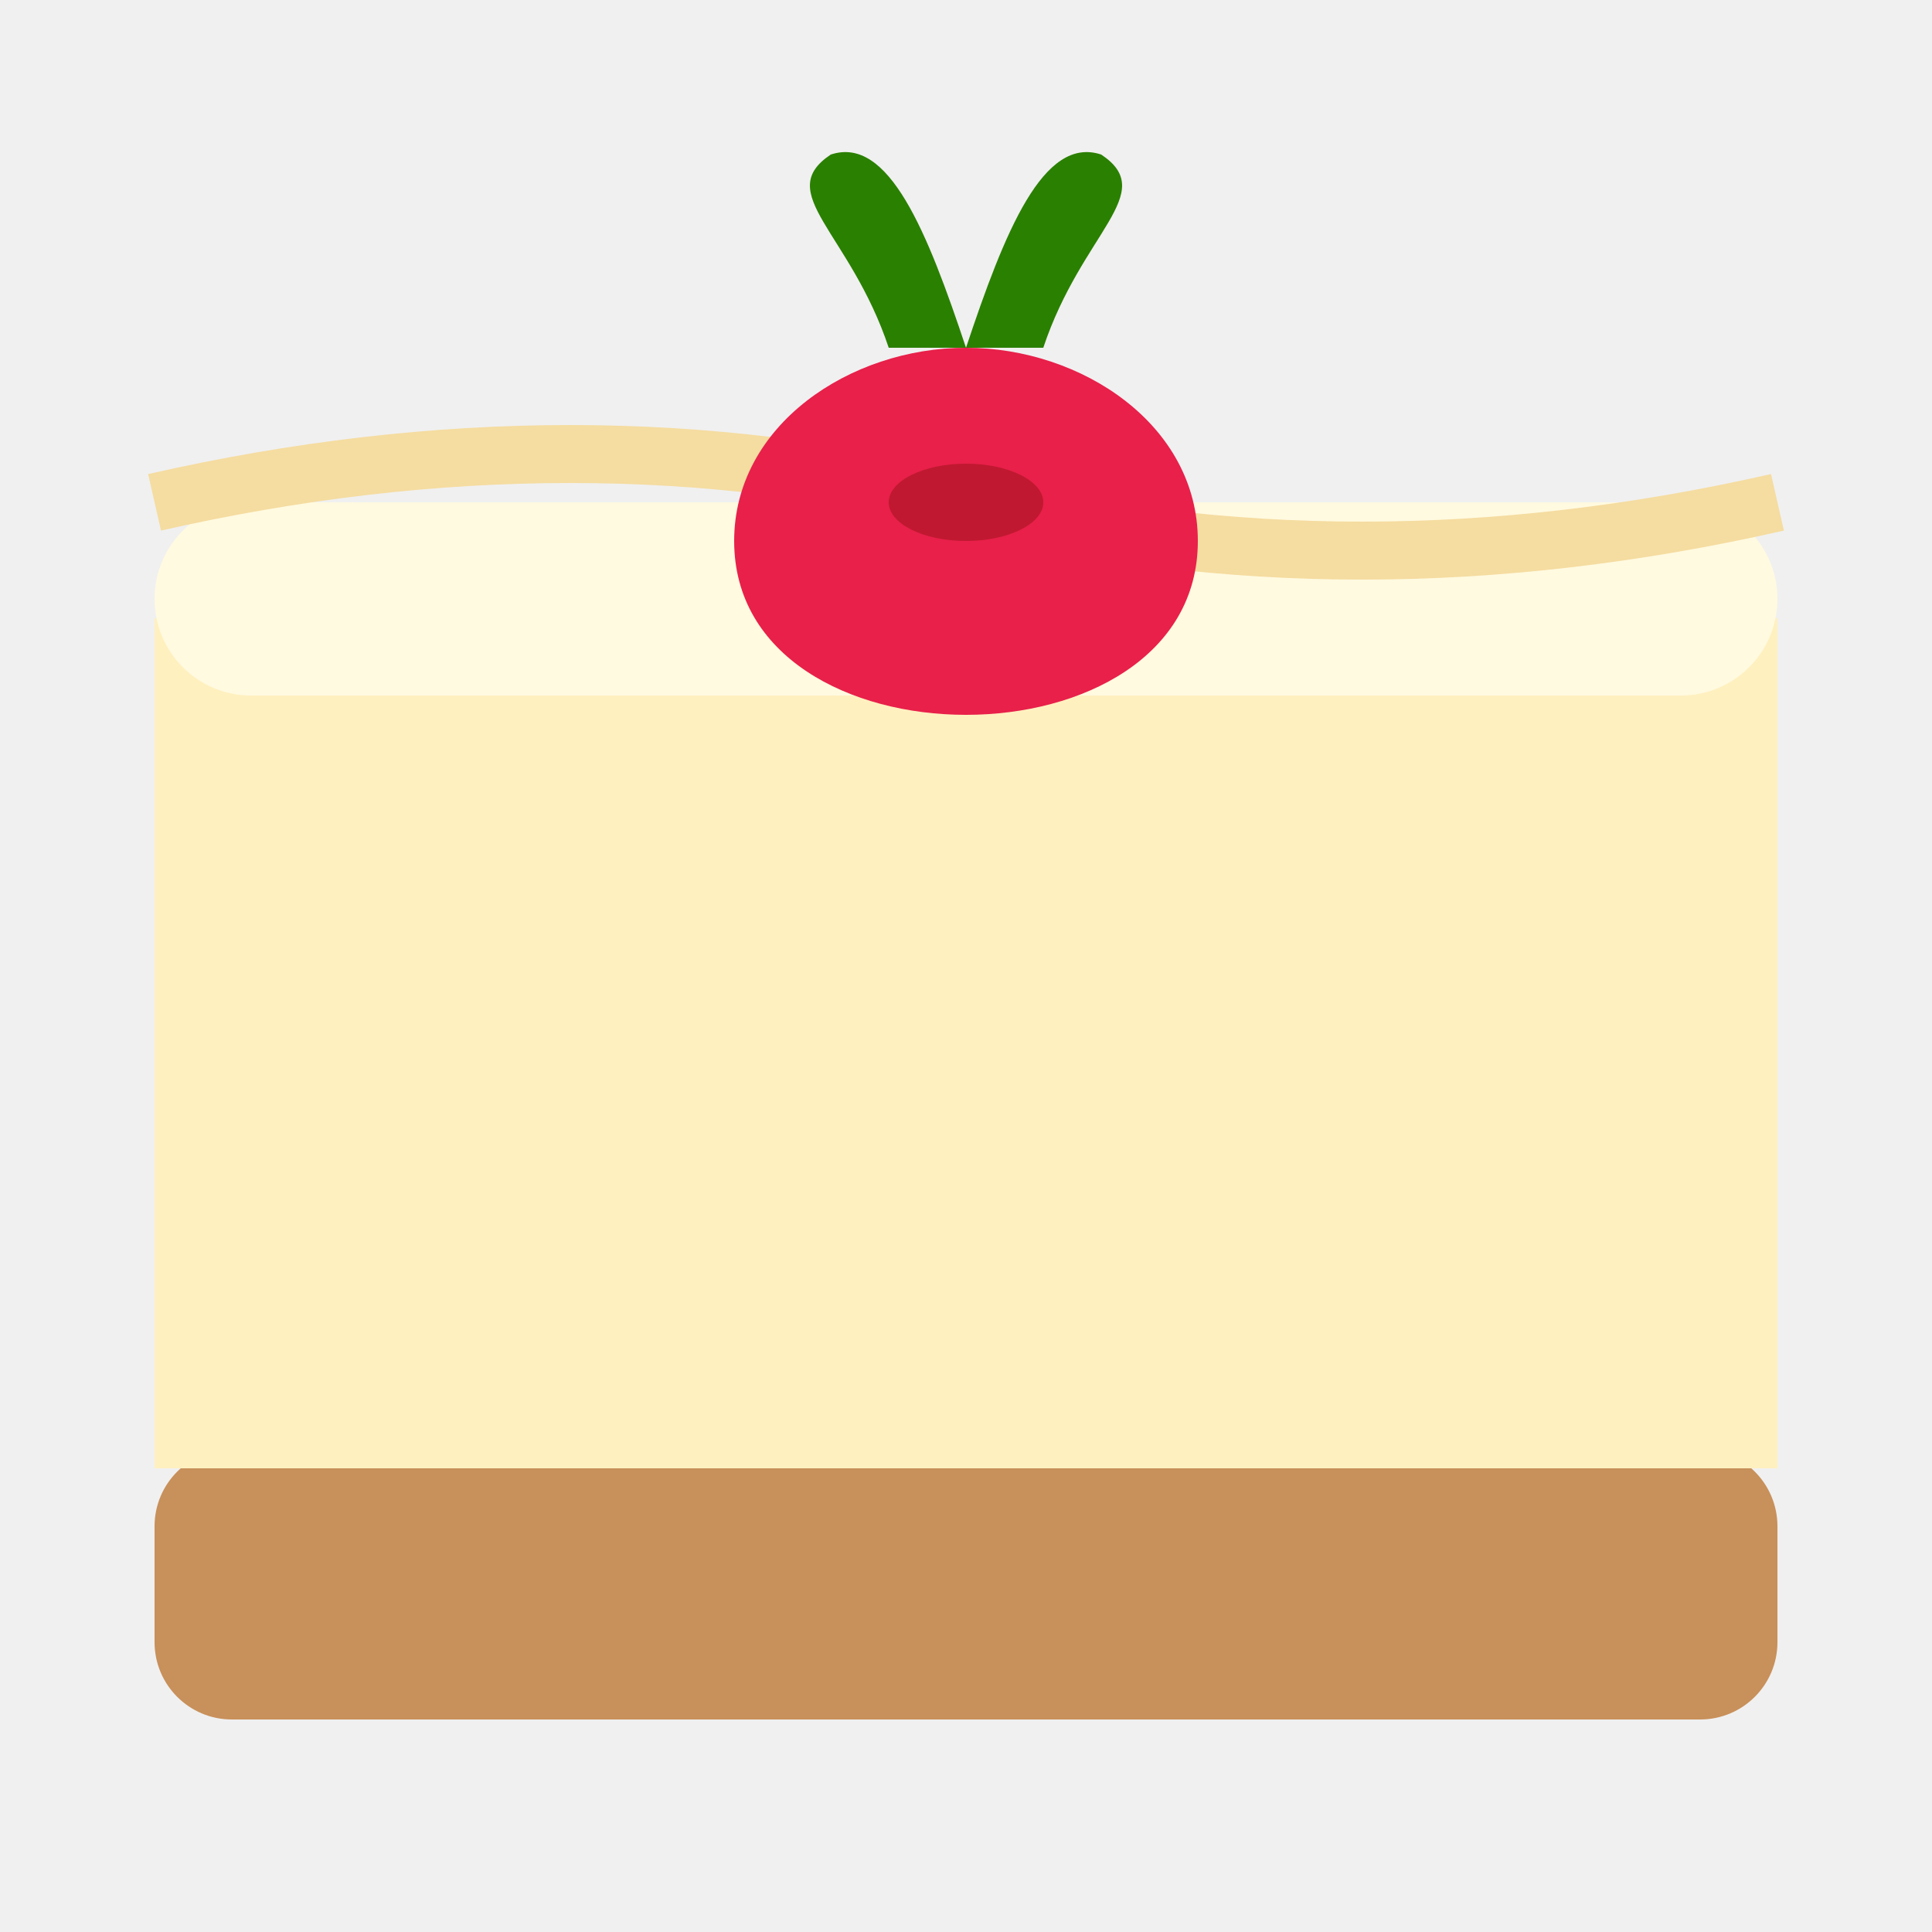
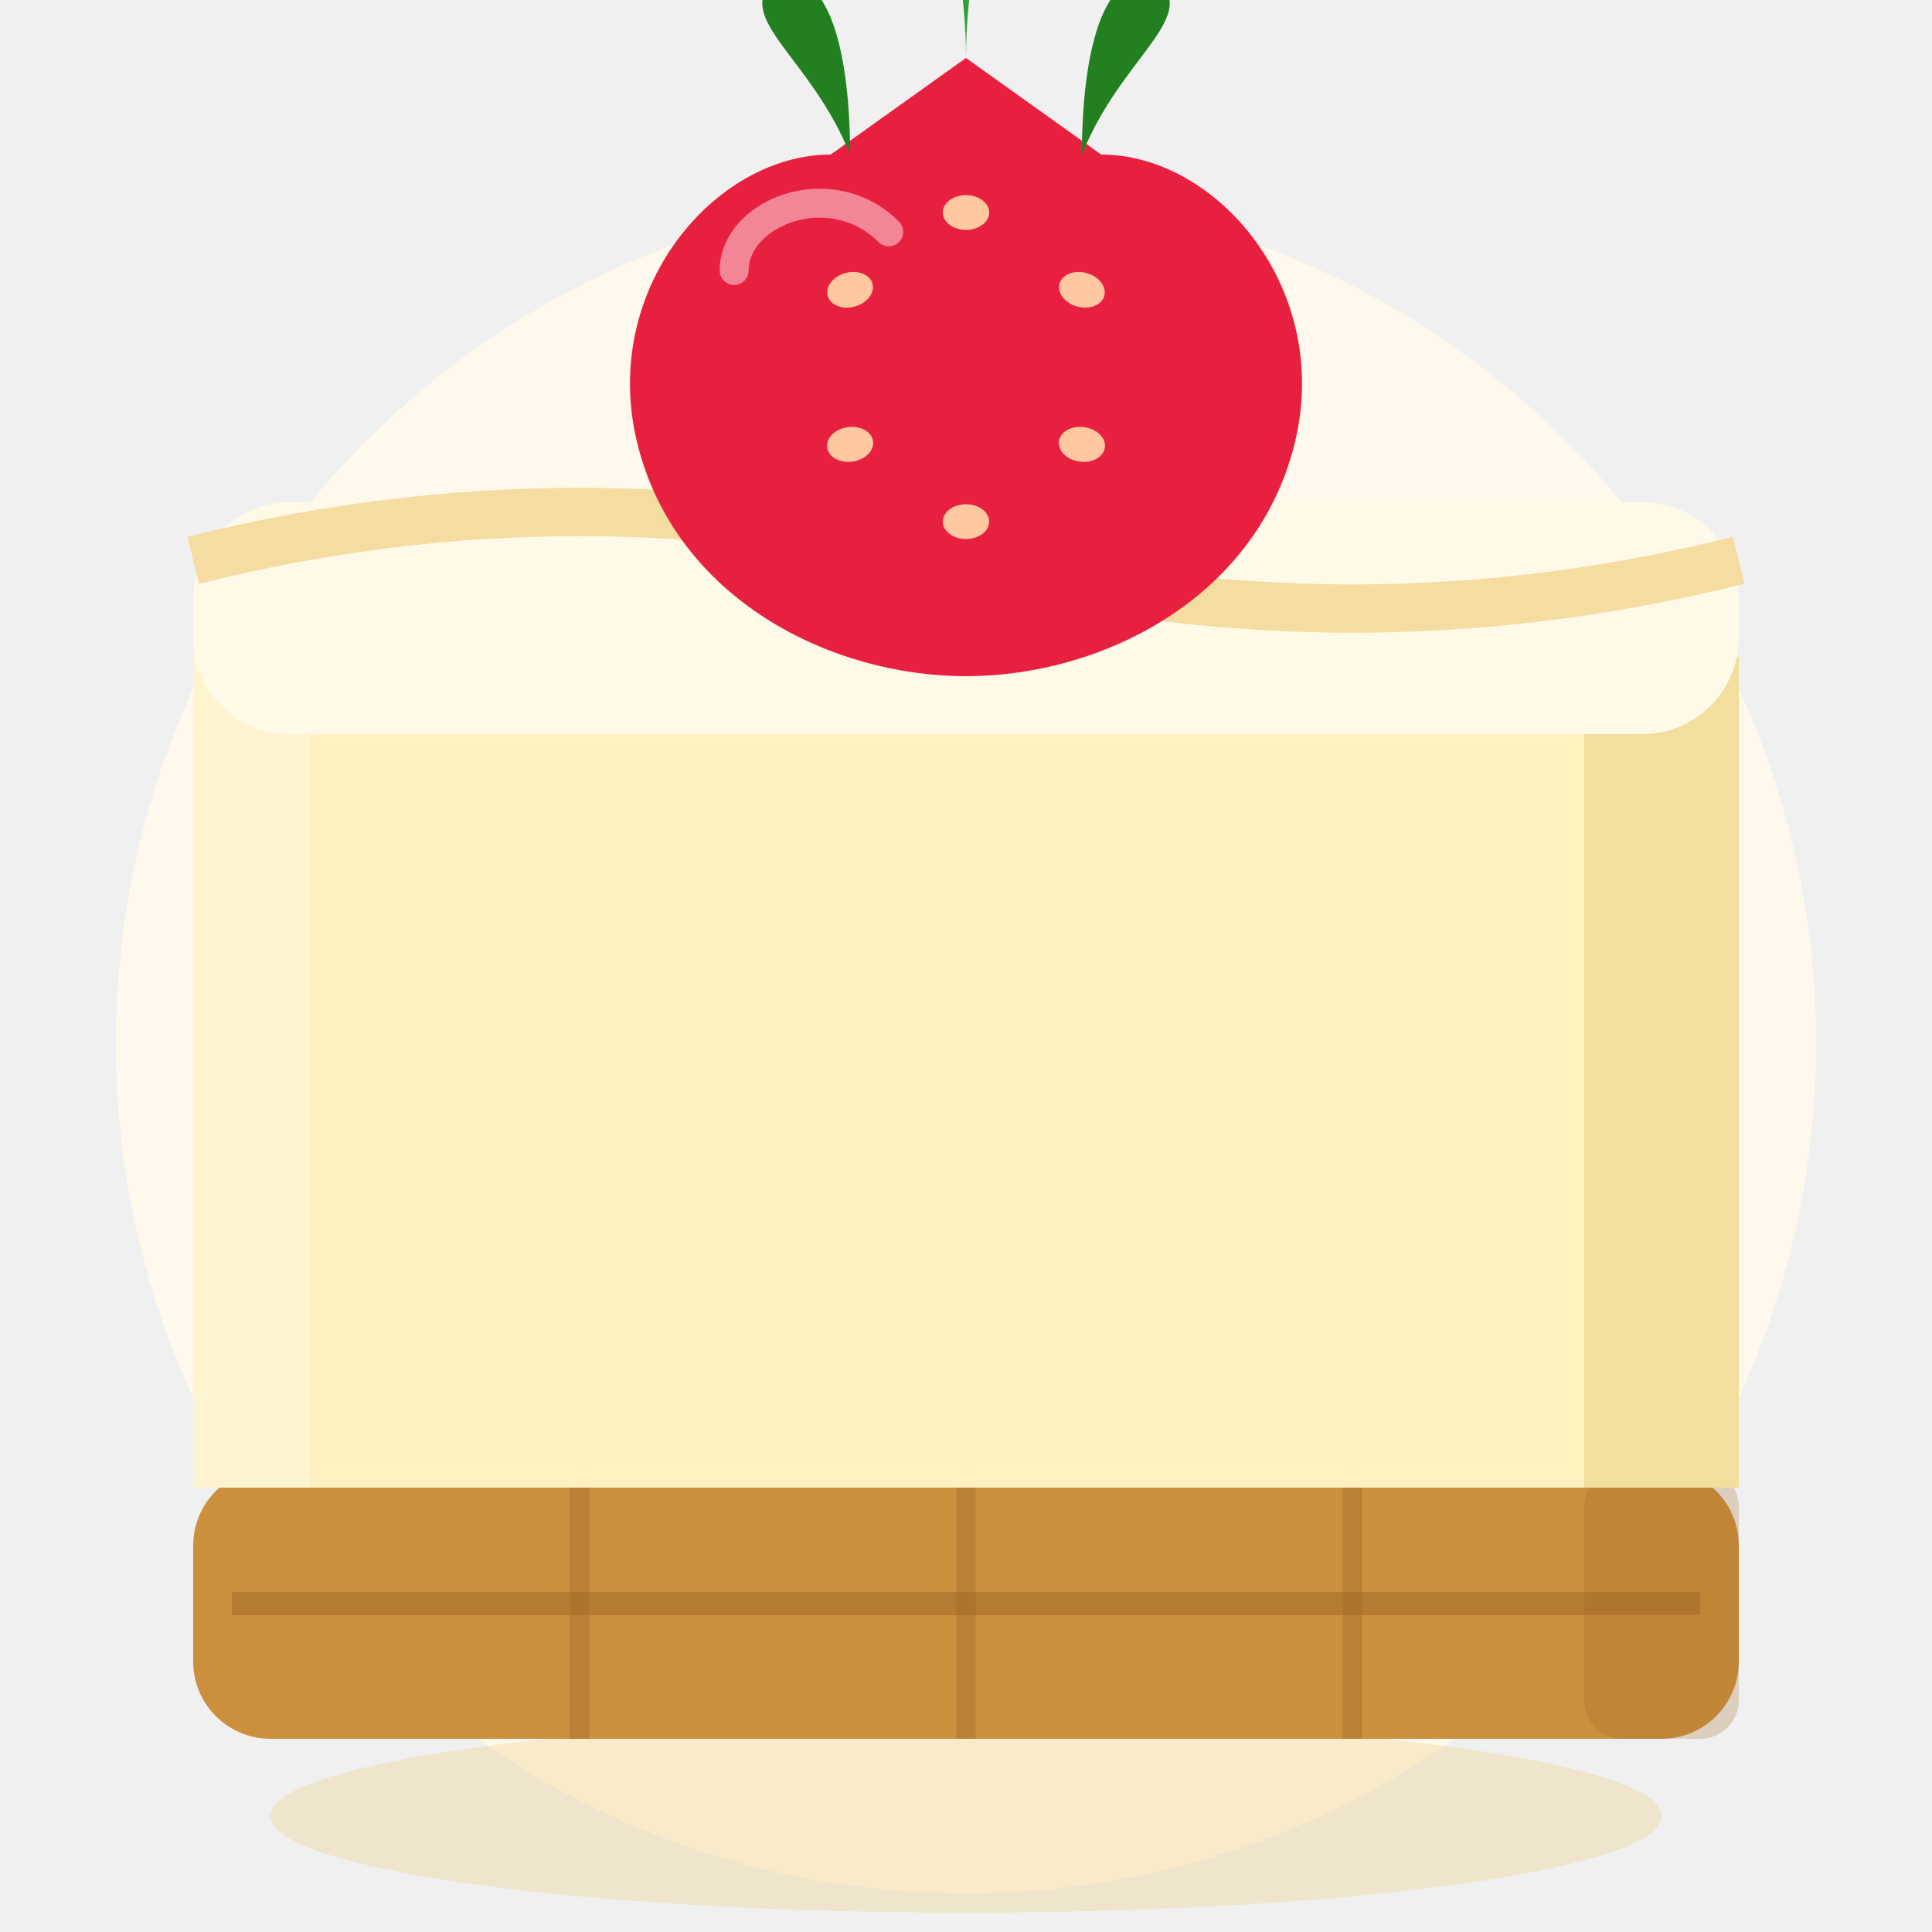
<svg xmlns="http://www.w3.org/2000/svg" viewBox="0 0 100 100">
-   <rect x="8" y="75" width="84" height="14" rx="4" fill="#C8905A" />
-   <rect x="8" y="32" width="84" height="44" fill="#FFF0C0" />
-   <rect x="8" y="26" width="84" height="10" rx="5" fill="#FFFAE0" />
-   <path d="M8 26 Q30 21 50 26 Q70 31 92 26" stroke="#F5DCA0" stroke-width="3" fill="none" />
-   <path d="M50 18 C44 18 38 22 38 28 C38 34 44 37 50 37 C56 37 62 34 62 28 C62 22 56 18 50 18Z" fill="#E8204A" />
-   <ellipse cx="50" cy="26" rx="4" ry="2" fill="#C01830" />
-   <path d="M46 18 C44 12 40 10 43 8 C46 7 48 12 50 18" fill="#2A8000" />
-   <path d="M54 18 C56 12 60 10 57 8 C54 7 52 12 50 18" fill="#2A8000" />
+   <circle cx="50" cy="54" r="44" fill="#FFF8EC" />
+   <ellipse cx="50" cy="94" rx="36" ry="5" fill="#E8C870" opacity="0.28" />
+   <rect x="10" y="76" width="80" height="14" rx="4" fill="#CC8F3E" />
+   <line x1="12" y1="83" x2="88" y2="83" stroke="#A06828" stroke-width="1.2" opacity="0.5" />
+   <line x1="30" y1="76" x2="30" y2="90" stroke="#A06828" stroke-width="1" opacity="0.4" />
+   <line x1="50" y1="76" x2="50" y2="90" stroke="#A06828" stroke-width="1" opacity="0.4" />
+   <line x1="70" y1="76" x2="70" y2="90" stroke="#A06828" stroke-width="1" opacity="0.4" />
+   <rect x="82" y="76" width="8" height="14" rx="2" fill="#A06828" opacity="0.25" />
+   <rect x="10" y="34" width="80" height="43" fill="#FFF0C0" />
+   <rect x="82" y="34" width="8" height="43" fill="#E8D080" opacity="0.55" />
+   <rect x="10" y="34" width="6" height="43" fill="white" opacity="0.25" />
+   <rect x="10" y="26" width="80" height="12" rx="5" fill="#FFFAE8" />
+   <path d="M10 29 Q30 24 50 29 Q70 34 90 29" stroke="#F5DCA0" stroke-width="2.5" fill="none" />
+   <path d="M43 8 C37 8 31 15 33 23 C35 31 43 35 50 35 C57 35 65 31 67 23 C69 15 63 8 57 8 L50 3 Z" fill="#E82040" />
+   <path d="M38 14 C38 11 43 9 46 12" stroke="white" stroke-width="1.5" fill="none" opacity="0.45" stroke-linecap="round" />
+   <ellipse cx="44" cy="15" rx="1.2" ry="0.9" fill="#FFC8A0" transform="rotate(-15 44 15)" />
+   <ellipse cx="50" cy="11" rx="1.2" ry="0.9" fill="#FFC8A0" />
+   <ellipse cx="56" cy="15" rx="1.2" ry="0.9" fill="#FFC8A0" transform="rotate(15 56 15)" />
+   <ellipse cx="44" cy="23" rx="1.2" ry="0.9" fill="#FFC8A0" transform="rotate(-8 44 23)" />
+   <ellipse cx="50" cy="27" rx="1.2" ry="0.9" fill="#FFC8A0" />
+   <ellipse cx="56" cy="23" rx="1.2" ry="0.9" fill="#FFC8A0" transform="rotate(8 56 23)" />
+   <path d="M44 8 C42 3 38 1 40 -1 C43 -2 44 3 44 8" fill="#228020" />
+   <path d="M50 3 C50 -3 48 -6 50 -7 C52 -6 50 -3 50 3" fill="#30A030" />
+   <path d="M56 8 C58 3 62 1 60 -1 C57 -2 56 3 56 8" fill="#228020" />
</svg>
